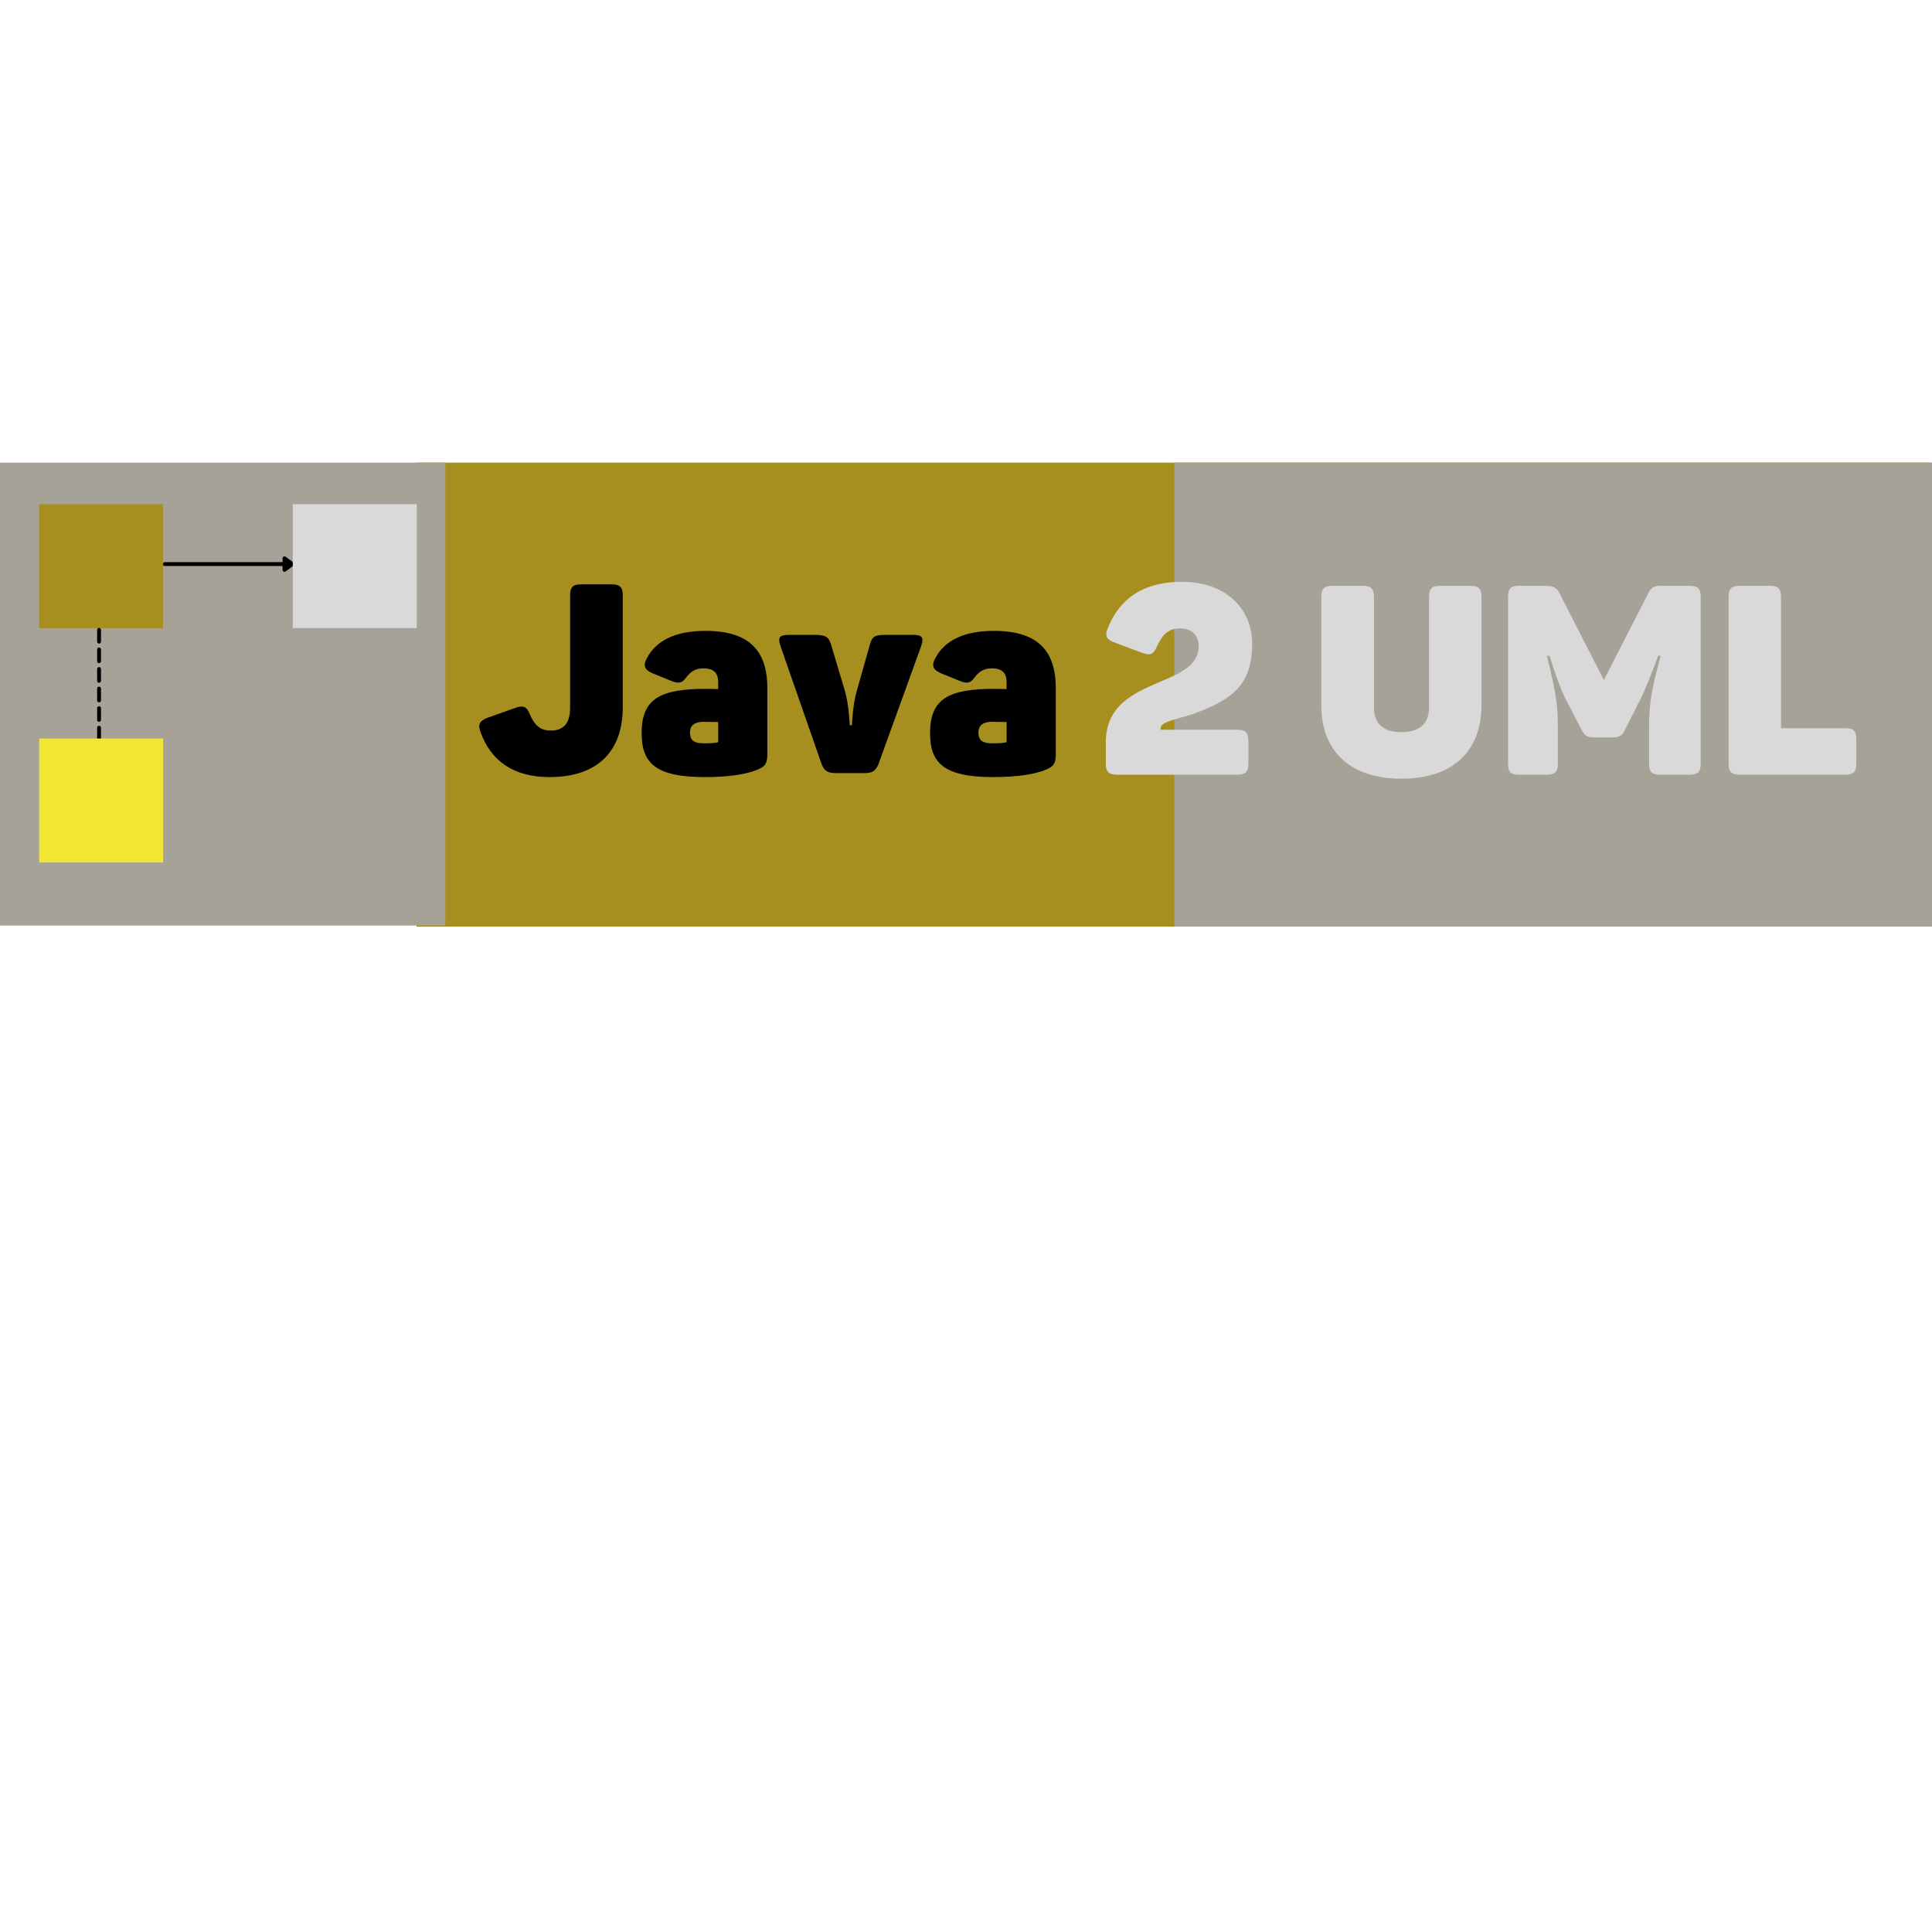
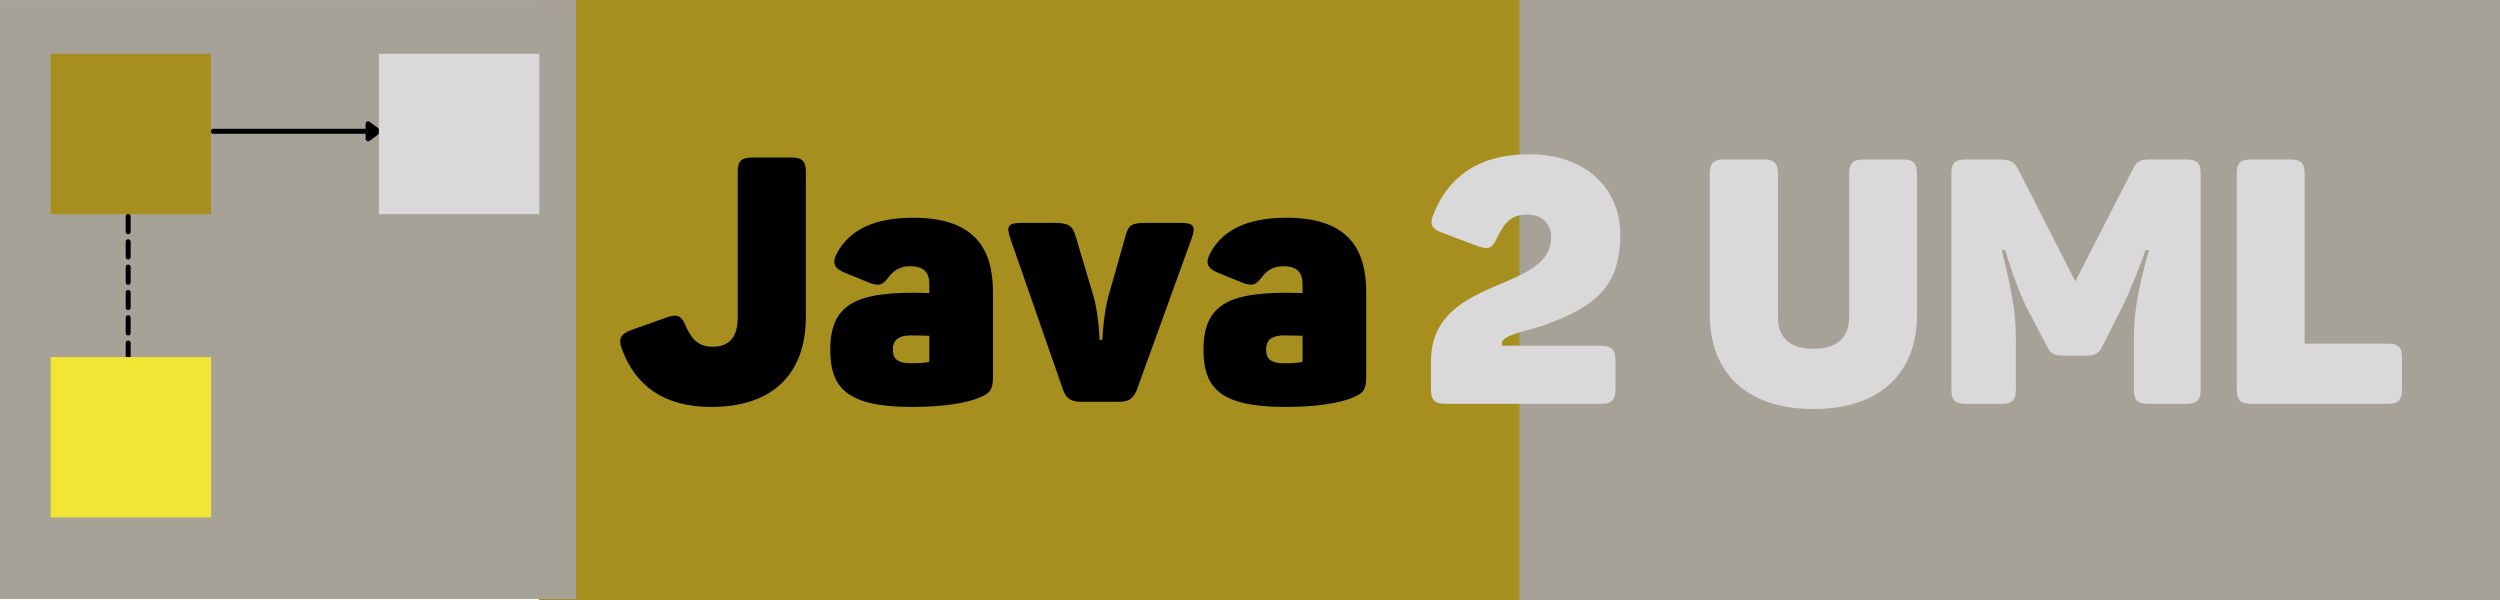
- <svg xmlns="http://www.w3.org/2000/svg" xmlns:xlink="http://www.w3.org/1999/xlink" width="375pt" height="375pt" viewBox="0 0 375 375" version="1.2">
+ <svg xmlns="http://www.w3.org/2000/svg" xmlns:xlink="http://www.w3.org/1999/xlink" width="375pt" height="90pt" viewBox="0 0 375 90" version="1.2">
  <defs>
    <g>
      <symbol overflow="visible" id="glyph0-0">
        <path style="stroke:none;" d="M 3.977 0 L 27.211 0 C 28.863 0 29.434 -0.566 29.434 -2.168 L 29.434 -6.508 C 29.434 -8.16 28.863 -8.727 27.211 -8.727 L 12.395 -8.727 L 12.395 -9.035 C 12.395 -10.328 15.699 -10.793 18.484 -11.723 C 26.336 -14.512 30.156 -17.453 30.156 -25.457 C 30.156 -32.066 25.199 -37.438 16.523 -37.438 C 8.57 -37.438 4.234 -33.77 2.117 -28.398 C 1.496 -26.902 1.961 -26.18 3.461 -25.664 L 8.934 -23.598 C 10.48 -23.082 11 -23.391 11.723 -24.992 C 12.859 -27.418 14.047 -28.398 16.215 -28.398 C 18.434 -28.398 19.777 -27.004 19.777 -24.992 C 19.777 -21.066 15.902 -19.57 11.773 -17.816 C 6.973 -15.75 1.754 -13.32 1.754 -6.301 L 1.754 -2.168 C 1.754 -0.566 2.324 0 3.977 0 Z M 3.977 0 " />
      </symbol>
      <symbol overflow="visible" id="glyph1-0">
        <path style="stroke:none;" d="" />
      </symbol>
      <symbol overflow="visible" id="glyph1-1">
        <path style="stroke:none;" d="M 17.969 0.773 C 28.195 0.773 33.512 -4.801 33.512 -13.426 L 33.512 -34.492 C 33.512 -36.094 32.996 -36.66 31.344 -36.66 L 25.508 -36.66 C 23.855 -36.66 23.34 -36.094 23.34 -34.492 L 23.34 -13.012 C 23.34 -9.965 21.531 -8.262 17.969 -8.262 C 14.406 -8.262 12.652 -9.965 12.652 -13.012 L 12.652 -34.492 C 12.652 -36.094 12.082 -36.66 10.43 -36.66 L 4.594 -36.66 C 2.996 -36.66 2.426 -36.094 2.426 -34.492 L 2.426 -13.426 C 2.426 -4.801 7.797 0.773 17.969 0.773 Z M 17.969 0.773 " />
      </symbol>
      <symbol overflow="visible" id="glyph1-2">
        <path style="stroke:none;" d="M 4.906 0 L 10.172 0 C 11.824 0 12.395 -0.516 12.395 -2.117 L 12.395 -9.5 C 12.395 -13.062 12.133 -15.645 10.277 -23.082 L 10.793 -23.082 C 11.309 -21.223 12.91 -16.523 13.992 -14.512 L 17.039 -8.676 C 17.609 -7.539 18.125 -7.23 19.52 -7.23 L 22.977 -7.23 C 24.371 -7.23 24.891 -7.641 25.406 -8.676 L 28.348 -14.512 C 29.434 -16.625 31.293 -21.379 31.859 -23.082 L 32.375 -23.082 C 30.414 -16.215 30.105 -12.961 30.105 -9.555 L 30.105 -2.117 C 30.105 -0.516 30.672 0 32.273 0 L 37.902 0 C 39.555 0 40.121 -0.516 40.121 -2.117 L 40.121 -34.543 C 40.121 -36.145 39.555 -36.66 37.902 -36.66 L 32.738 -36.66 C 31.035 -36.66 30.516 -36.457 29.848 -35.008 L 21.324 -18.383 L 12.805 -35.062 C 12.188 -36.402 11.516 -36.66 9.758 -36.66 L 4.906 -36.66 C 3.254 -36.66 2.738 -36.145 2.738 -34.543 L 2.738 -2.117 C 2.738 -0.516 3.254 0 4.906 0 Z M 4.906 0 " />
      </symbol>
      <symbol overflow="visible" id="glyph1-3">
        <path style="stroke:none;" d="M 4.906 0 L 25.352 0 C 26.953 0 27.523 -0.566 27.523 -2.168 L 27.523 -6.867 C 27.523 -8.52 26.953 -9.035 25.352 -9.035 L 12.91 -9.035 L 12.91 -34.492 C 12.91 -36.094 12.395 -36.66 10.742 -36.66 L 4.906 -36.66 C 3.254 -36.66 2.738 -36.094 2.738 -34.492 L 2.738 -2.168 C 2.738 -0.566 3.254 0 4.906 0 Z M 4.906 0 " />
      </symbol>
      <symbol overflow="visible" id="glyph2-0">
        <path style="stroke:none;" d="M 13.828 0.773 C 23.168 0.773 28.02 -4.281 28.02 -12.746 L 28.02 -34.52 C 28.02 -36.07 27.453 -36.637 25.902 -36.637 L 19.969 -36.637 C 18.316 -36.637 17.801 -36.07 17.801 -34.52 L 17.801 -12.695 C 17.801 -9.699 16.562 -8.258 14.035 -8.258 C 11.973 -8.258 10.887 -9.34 10.012 -11.352 C 9.391 -12.953 8.668 -13.211 7.121 -12.641 L 1.754 -10.734 C 0.258 -10.164 -0.156 -9.441 0.414 -7.945 C 2.426 -2.426 6.707 0.773 13.828 0.773 Z M 13.828 0.773 " />
      </symbol>
      <symbol overflow="visible" id="glyph2-1">
        <path style="stroke:none;" d="M 13.469 0.773 C 18.164 0.773 21.621 0.207 23.684 -0.672 C 25.18 -1.289 25.594 -1.859 25.594 -3.766 L 25.594 -16.461 C 25.594 -23.066 22.754 -27.605 13.621 -27.605 C 7.844 -27.605 4.023 -25.801 2.168 -22.238 C 1.395 -20.742 1.859 -20.02 3.25 -19.402 L 6.914 -17.906 C 8.566 -17.234 9.082 -17.594 9.805 -18.523 C 10.527 -19.504 11.457 -20.332 13.156 -20.332 C 15.273 -20.332 16.047 -19.352 16.047 -17.648 L 16.047 -16.305 C 15.48 -16.305 14.602 -16.355 13.727 -16.355 C 4.902 -16.355 1.188 -14.5 1.188 -7.793 C 1.188 -2.012 3.766 0.773 13.469 0.773 Z M 13.211 -5.777 C 11.043 -5.777 10.578 -6.656 10.578 -7.844 C 10.578 -8.977 11.094 -9.957 13.312 -9.957 C 14.191 -9.957 15.375 -9.906 16.047 -9.906 L 16.047 -6.191 C 16.047 -5.984 15.945 -5.934 15.789 -5.934 C 15.273 -5.832 14.551 -5.777 13.211 -5.777 Z M 13.211 -5.777 " />
      </symbol>
      <symbol overflow="visible" id="glyph2-2">
        <path style="stroke:none;" d="M 11.352 0 L 16.977 0 C 18.422 0 19.094 -0.414 19.66 -1.754 L 27.914 -24.562 C 28.535 -26.367 28.172 -26.832 26.266 -26.832 L 21.055 -26.832 C 18.781 -26.832 18.422 -26.473 17.957 -24.82 L 15.43 -15.895 C 14.656 -13.211 14.5 -9.289 14.5 -9.289 L 14.086 -9.289 C 14.086 -9.289 13.934 -13.262 13.156 -15.895 L 10.477 -24.871 C 10.012 -26.473 9.391 -26.832 7.223 -26.832 L 2.32 -26.832 C 0.414 -26.832 0.051 -26.367 0.672 -24.562 L 8.617 -1.754 C 9.133 -0.414 9.855 0 11.352 0 Z M 11.352 0 " />
      </symbol>
    </g>
  </defs>
  <g id="surface1">
-     <path style=" stroke:none;fill-rule:nonzero;fill:rgb(65.099%,56.079%,12.16%);fill-opacity:1;" d="M 80.848 89.793 L 374.871 89.793 L 374.871 179.855 L 80.848 179.855 Z M 80.848 89.793 " />
-     <path style=" stroke:none;fill-rule:nonzero;fill:rgb(65.099%,63.53%,59.219%);fill-opacity:1;" d="M 0 89.793 L 86.43 89.793 L 86.43 179.652 L 0 179.652 Z M 0 89.793 " />
-     <path style=" stroke:none;fill-rule:nonzero;fill:rgb(65.099%,63.53%,59.219%);fill-opacity:1;" d="M 227.922 89.793 L 375.234 89.793 L 375.234 179.855 L 227.922 179.855 Z M 227.922 89.793 " />
-     <path style="fill:none;stroke-width:1;stroke-linecap:round;stroke-linejoin:miter;stroke:rgb(0%,0%,0%);stroke-opacity:1;stroke-miterlimit:4;" d="M 0.5 -0.001 L 30.614 -0.001 " transform="matrix(0.758717,0,0,0.75,31.61637,109.4889)" />
-     <path style="fill-rule:nonzero;fill:rgb(0%,0%,0%);fill-opacity:1;stroke-width:1;stroke-linecap:round;stroke-linejoin:round;stroke:rgb(0%,0%,0%);stroke-opacity:1;stroke-miterlimit:4;" d="M -2.501 -1.501 L -0.498 -0.001 L -2.501 1.499 Z M -2.501 -1.501 " transform="matrix(0.758717,0,0,0.75,57.11985,109.4889)" />
-     <path style=" stroke:none;fill-rule:nonzero;fill:rgb(65.099%,56.079%,12.16%);fill-opacity:1;" d="M 7.598 97.859 L 31.656 97.859 L 31.656 121.918 L 7.598 121.918 Z M 7.598 97.859 " />
+     <rect x="0" y="0" width="375" height="90" style="fill:rgb(100%,100%,100%);fill-opacity:1;stroke:none;" />
+     <rect x="0" y="0" width="375" height="90" style="fill:rgb(100%,100%,100%);fill-opacity:1;stroke:none;" />
+     <rect x="0" y="0" width="375" height="90" style="fill:rgb(100%,100%,100%);fill-opacity:1;stroke:none;" />
+     <path style=" stroke:none;fill-rule:nonzero;fill:rgb(65.099%,56.079%,12.16%);fill-opacity:1;" d="M 80.848 0 L 374.871 0 L 374.871 90.062 L 80.848 90.062 Z M 80.848 0 " />
+     <path style=" stroke:none;fill-rule:nonzero;fill:rgb(65.099%,63.53%,59.219%);fill-opacity:1;" d="M 0 0.004 L 86.426 0.004 L 86.426 89.859 L 0 89.859 Z M 0 0.004 " />
+     <path style=" stroke:none;fill-rule:nonzero;fill:rgb(65.099%,63.53%,59.219%);fill-opacity:1;" d="M 227.922 0 L 375.234 0 L 375.234 90.062 L 227.922 90.062 Z M 227.922 0 " />
+     <path style="fill:none;stroke-width:1;stroke-linecap:round;stroke-linejoin:miter;stroke:rgb(0%,0%,0%);stroke-opacity:1;stroke-miterlimit:4;" d="M 0.5 -0.002 L 30.614 -0.002 " transform="matrix(0.758717,0,0,0.75,31.61637,19.69654)" />
+     <path style="fill-rule:nonzero;fill:rgb(0%,0%,0%);fill-opacity:1;stroke-width:1;stroke-linecap:round;stroke-linejoin:round;stroke:rgb(0%,0%,0%);stroke-opacity:1;stroke-miterlimit:4;" d="M -2.501 -1.502 L -0.498 -0.002 L -2.501 1.498 Z M -2.501 -1.502 " transform="matrix(0.758717,0,0,0.75,57.11985,19.69654)" />
+     <path style=" stroke:none;fill-rule:nonzero;fill:rgb(65.099%,56.079%,12.16%);fill-opacity:1;" d="M 7.598 8.066 L 31.656 8.066 L 31.656 32.125 L 7.598 32.125 Z M 7.598 8.066 " />
    <g style="fill:rgb(85.1%,85.1%,85.1%);fill-opacity:1;">
-       <use xlink:href="#glyph0-0" x="212.885" y="150.371" />
+       <use xlink:href="#glyph0-0" x="212.885" y="60.579" />
    </g>
    <g style="fill:rgb(85.1%,85.1%,85.1%);fill-opacity:1;">
-       <use xlink:href="#glyph1-0" x="244.744" y="150.371" />
+       <use xlink:href="#glyph1-0" x="244.744" y="60.579" />
    </g>
    <g style="fill:rgb(85.1%,85.1%,85.1%);fill-opacity:1;">
-       <use xlink:href="#glyph1-1" x="254.039" y="150.371" />
+       <use xlink:href="#glyph1-1" x="254.039" y="60.579" />
    </g>
    <g style="fill:rgb(85.1%,85.1%,85.1%);fill-opacity:1;">
-       <use xlink:href="#glyph1-2" x="289.978" y="150.371" />
+       <use xlink:href="#glyph1-2" x="289.978" y="60.579" />
    </g>
    <g style="fill:rgb(85.1%,85.1%,85.1%);fill-opacity:1;">
-       <use xlink:href="#glyph1-3" x="332.784" y="150.371" />
+       <use xlink:href="#glyph1-3" x="332.784" y="60.579" />
    </g>
    <g style="fill:rgb(0%,0%,0%);fill-opacity:1;">
-       <use xlink:href="#glyph2-0" x="92.858" y="150.058" />
+       <use xlink:href="#glyph2-0" x="92.858" y="60.266" />
    </g>
    <g style="fill:rgb(0%,0%,0%);fill-opacity:1;">
-       <use xlink:href="#glyph2-1" x="123.352" y="150.058" />
+       <use xlink:href="#glyph2-1" x="123.352" y="60.266" />
    </g>
    <g style="fill:rgb(0%,0%,0%);fill-opacity:1;">
-       <use xlink:href="#glyph2-2" x="150.854" y="150.058" />
+       <use xlink:href="#glyph2-2" x="150.854" y="60.266" />
    </g>
    <g style="fill:rgb(0%,0%,0%);fill-opacity:1;">
-       <use xlink:href="#glyph2-1" x="179.336" y="150.058" />
+       <use xlink:href="#glyph2-1" x="179.336" y="60.266" />
    </g>
-     <path style=" stroke:none;fill-rule:nonzero;fill:rgb(85.1%,85.1%,85.1%);fill-opacity:1;" d="M 56.828 97.859 L 80.887 97.859 L 80.887 121.918 L 56.828 121.918 Z M 56.828 97.859 " />
-     <path style=" stroke:none;fill-rule:nonzero;fill:rgb(0%,0%,0%);fill-opacity:1;" d="M 19.602 122.258 L 19.602 124.539 C 19.602 124.645 19.562 124.734 19.488 124.809 C 19.418 124.883 19.328 124.918 19.227 124.918 C 19.121 124.918 19.031 124.883 18.961 124.809 C 18.887 124.734 18.852 124.645 18.852 124.539 L 18.852 122.258 C 18.852 122.152 18.887 122.066 18.961 121.992 C 19.031 121.918 19.121 121.879 19.227 121.879 C 19.328 121.879 19.418 121.918 19.488 121.992 C 19.562 122.066 19.602 122.152 19.602 122.258 Z M 19.602 126.059 L 19.602 128.336 C 19.602 128.441 19.562 128.531 19.488 128.605 C 19.418 128.68 19.328 128.719 19.227 128.719 C 19.121 128.719 19.031 128.68 18.961 128.605 C 18.887 128.531 18.852 128.441 18.852 128.336 L 18.852 126.059 C 18.852 125.953 18.887 125.863 18.961 125.789 C 19.031 125.715 19.121 125.68 19.227 125.68 C 19.328 125.68 19.418 125.715 19.488 125.789 C 19.562 125.863 19.602 125.953 19.602 126.059 Z M 19.602 129.855 L 19.602 132.137 C 19.602 132.242 19.562 132.332 19.488 132.406 C 19.418 132.48 19.328 132.516 19.227 132.516 C 19.121 132.516 19.031 132.48 18.961 132.406 C 18.887 132.332 18.852 132.242 18.852 132.137 L 18.852 129.855 C 18.852 129.754 18.887 129.664 18.961 129.59 C 19.031 129.516 19.121 129.477 19.227 129.477 C 19.328 129.477 19.418 129.516 19.488 129.59 C 19.562 129.664 19.602 129.754 19.602 129.855 Z M 19.602 133.656 L 19.602 135.938 C 19.602 136.039 19.562 136.129 19.488 136.203 C 19.418 136.277 19.328 136.316 19.227 136.316 C 19.121 136.316 19.031 136.277 18.961 136.203 C 18.887 136.129 18.852 136.039 18.852 135.938 L 18.852 133.656 C 18.852 133.551 18.887 133.461 18.961 133.387 C 19.031 133.312 19.121 133.277 19.227 133.277 C 19.328 133.277 19.418 133.312 19.488 133.387 C 19.562 133.461 19.602 133.551 19.602 133.656 Z M 19.602 137.457 L 19.602 139.734 C 19.602 139.84 19.562 139.93 19.488 140.004 C 19.418 140.078 19.328 140.113 19.227 140.113 C 19.121 140.113 19.031 140.078 18.961 140.004 C 18.887 139.93 18.852 139.84 18.852 139.734 L 18.852 137.457 C 18.852 137.352 18.887 137.262 18.961 137.188 C 19.031 137.113 19.121 137.074 19.227 137.074 C 19.328 137.074 19.418 137.113 19.488 137.188 C 19.562 137.262 19.602 137.352 19.602 137.457 Z M 19.602 141.254 L 19.602 143.254 C 19.602 143.359 19.562 143.449 19.488 143.523 C 19.418 143.598 19.328 143.633 19.227 143.633 C 19.121 143.633 19.031 143.598 18.961 143.523 C 18.887 143.449 18.852 143.359 18.852 143.254 L 18.852 141.254 C 18.852 141.148 18.887 141.059 18.961 140.984 C 19.031 140.91 19.121 140.875 19.227 140.875 C 19.328 140.875 19.418 140.91 19.488 140.984 C 19.562 141.059 19.602 141.148 19.602 141.254 Z M 19.602 141.254 " />
-     <path style=" stroke:none;fill-rule:nonzero;fill:rgb(94.899%,90.199%,20.779%);fill-opacity:1;" d="M 7.605 143.352 L 31.664 143.352 L 31.664 167.41 L 7.605 167.41 Z M 7.605 143.352 " />
+     <path style=" stroke:none;fill-rule:nonzero;fill:rgb(85.1%,85.1%,85.1%);fill-opacity:1;" d="M 56.828 8.066 L 80.887 8.066 L 80.887 32.125 L 56.828 32.125 Z M 56.828 8.066 " />
+     <path style=" stroke:none;fill-rule:nonzero;fill:rgb(0%,0%,0%);fill-opacity:1;" d="M 19.602 32.465 L 19.602 34.746 C 19.602 34.852 19.562 34.941 19.488 35.016 C 19.418 35.09 19.328 35.125 19.227 35.125 C 19.121 35.125 19.031 35.09 18.961 35.016 C 18.887 34.941 18.852 34.852 18.852 34.746 L 18.852 32.465 C 18.852 32.363 18.887 32.273 18.961 32.199 C 19.031 32.125 19.121 32.086 19.227 32.086 C 19.328 32.086 19.418 32.125 19.488 32.199 C 19.562 32.273 19.602 32.363 19.602 32.465 Z M 19.602 36.266 L 19.602 38.547 C 19.602 38.648 19.562 38.738 19.488 38.812 C 19.418 38.887 19.328 38.926 19.227 38.926 C 19.121 38.926 19.031 38.887 18.961 38.812 C 18.887 38.738 18.852 38.648 18.852 38.547 L 18.852 36.266 C 18.852 36.16 18.887 36.07 18.961 35.996 C 19.031 35.922 19.121 35.887 19.227 35.887 C 19.328 35.887 19.418 35.922 19.488 35.996 C 19.562 36.07 19.602 36.16 19.602 36.266 Z M 19.602 40.066 L 19.602 42.344 C 19.602 42.449 19.562 42.539 19.488 42.613 C 19.418 42.688 19.328 42.723 19.227 42.723 C 19.121 42.723 19.031 42.688 18.961 42.613 C 18.887 42.539 18.852 42.449 18.852 42.344 L 18.852 40.066 C 18.852 39.961 18.887 39.871 18.961 39.797 C 19.031 39.723 19.121 39.684 19.227 39.684 C 19.328 39.684 19.418 39.723 19.488 39.797 C 19.562 39.871 19.602 39.961 19.602 40.066 Z M 19.602 43.863 L 19.602 46.145 C 19.602 46.25 19.562 46.34 19.488 46.414 C 19.418 46.488 19.328 46.523 19.227 46.523 C 19.121 46.523 19.031 46.488 18.961 46.414 C 18.887 46.34 18.852 46.25 18.852 46.145 L 18.852 43.863 C 18.852 43.758 18.887 43.668 18.961 43.594 C 19.031 43.52 19.121 43.484 19.227 43.484 C 19.328 43.484 19.418 43.52 19.488 43.594 C 19.562 43.668 19.602 43.758 19.602 43.863 Z M 19.602 47.664 L 19.602 49.941 C 19.602 50.047 19.562 50.137 19.488 50.211 C 19.418 50.285 19.328 50.324 19.227 50.324 C 19.121 50.324 19.031 50.285 18.961 50.211 C 18.887 50.137 18.852 50.047 18.852 49.941 L 18.852 47.664 C 18.852 47.559 18.887 47.469 18.961 47.395 C 19.031 47.32 19.121 47.285 19.227 47.285 C 19.328 47.285 19.418 47.32 19.488 47.395 C 19.562 47.469 19.602 47.559 19.602 47.664 Z M 19.602 51.461 L 19.602 53.461 C 19.602 53.566 19.562 53.656 19.488 53.73 C 19.418 53.805 19.328 53.84 19.227 53.84 C 19.121 53.84 19.031 53.805 18.961 53.73 C 18.887 53.656 18.852 53.566 18.852 53.461 L 18.852 51.461 C 18.852 51.359 18.887 51.27 18.961 51.195 C 19.031 51.121 19.121 51.082 19.227 51.082 C 19.328 51.082 19.418 51.121 19.488 51.195 C 19.562 51.27 19.602 51.359 19.602 51.461 Z M 19.602 51.461 " />
+     <path style=" stroke:none;fill-rule:nonzero;fill:rgb(94.899%,90.199%,20.779%);fill-opacity:1;" d="M 7.605 53.559 L 31.664 53.559 L 31.664 77.617 L 7.605 77.617 Z M 7.605 53.559 " />
  </g>
</svg>
